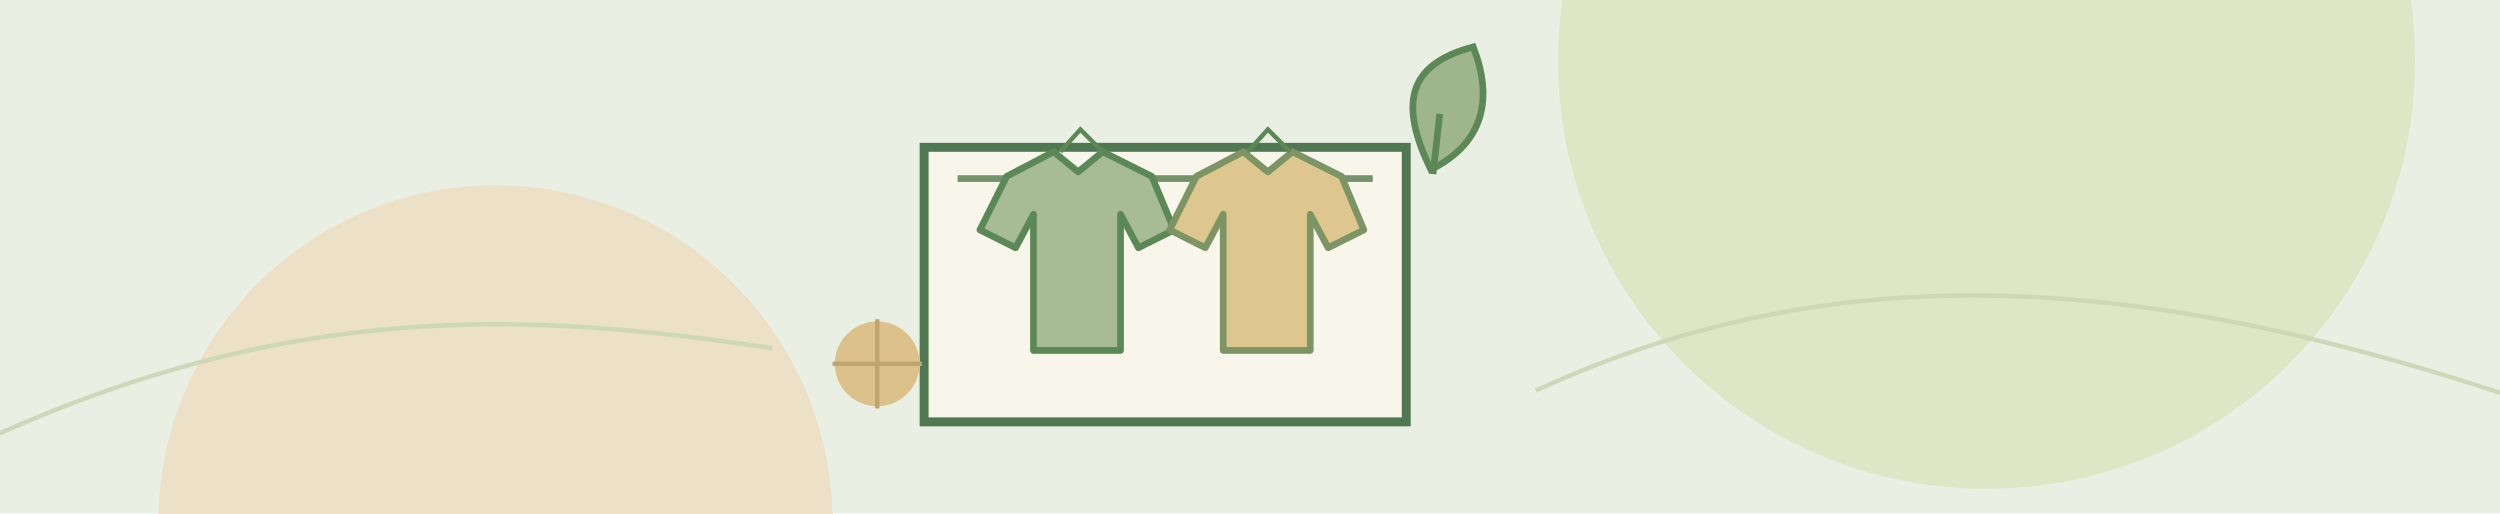
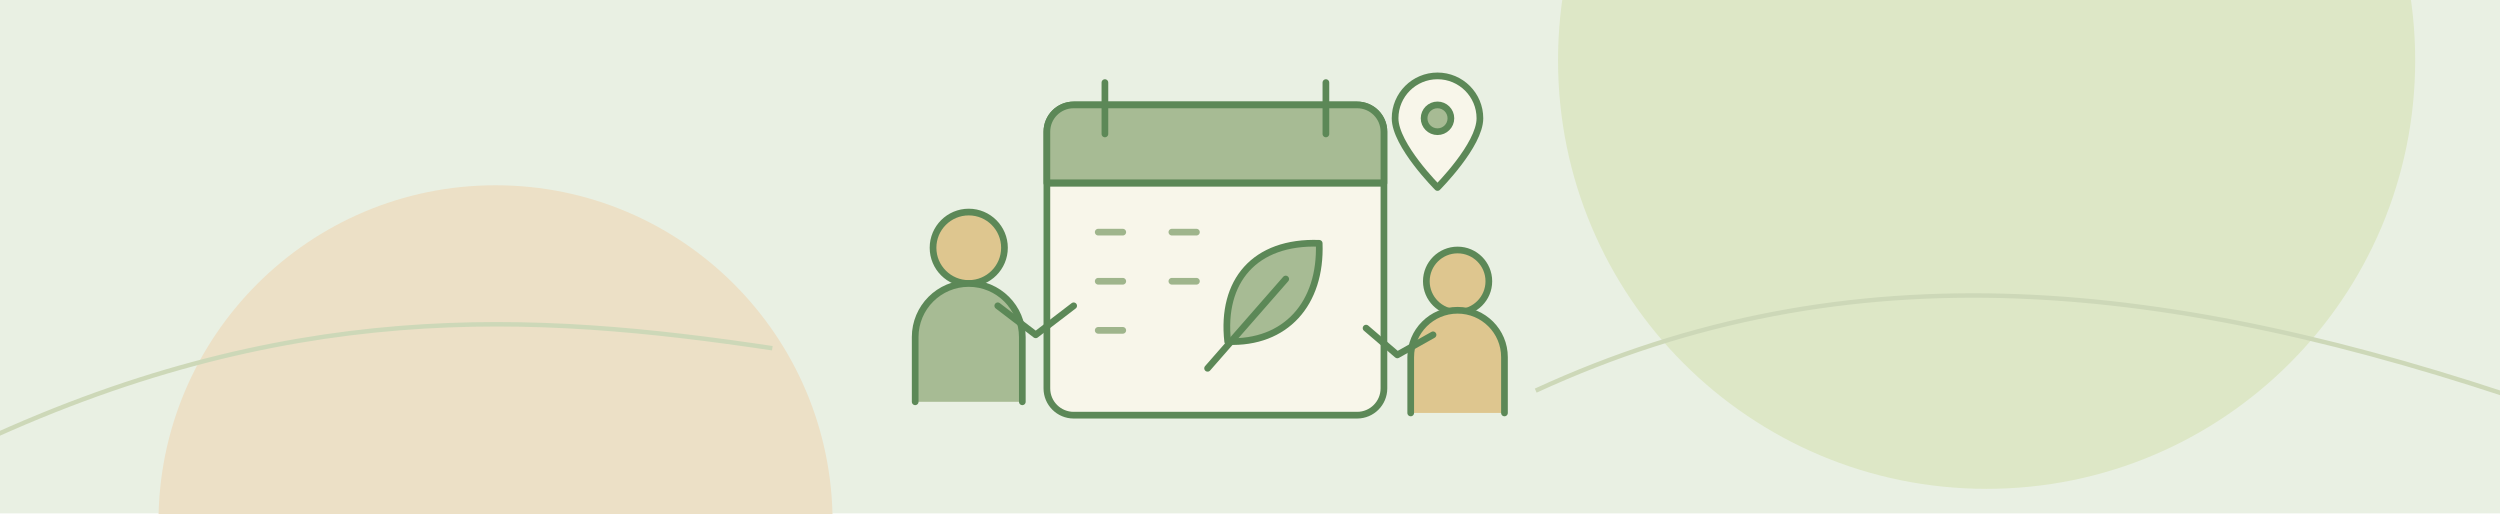
<svg xmlns="http://www.w3.org/2000/svg" viewBox="0 0 1120 230" fill="none">
  <path fill="#E9F0E3" d="M0 0h1120v230H0z" />
  <circle cx="890" cy="27" r="192" fill="#DDE7C6" />
  <circle cx="222" cy="234" r="151" fill="#ECE0C6" />
  <path d="M-15 201c143-68 254-61 361-45m342 19c141-65 284-50 450 7" stroke="#CDD8B8" stroke-width="2" />
-   <path d="M414 66h216v123H414z" fill="#F8F6EA" stroke="#4F7751" stroke-width="4" />
-   <path d="M429 80h186" stroke="#73936B" stroke-width="3" />
-   <path d="m451 79 21-11 11 9 11-9 22 11 10 24-16 8-8-15v61h-39V96l-8 15-16-8z" fill="#A7BB94" stroke="#5C8857" stroke-width="3" stroke-linejoin="round" />
-   <path d="m536 79 21-11 11 9 11-9 22 11 10 24-16 8-8-15v61h-39V96l-8 15-16-8z" fill="#DEC68F" stroke="#7D9464" stroke-width="3" stroke-linejoin="round" />
-   <path d="m475 68 9-10 10 10m65 0 9-10 10 10" stroke="#5C8857" stroke-width="2" />
-   <path d="M641 76c-14-29-11-47 19-55 9 23 5 43-19 55Z" fill="#9FB58C" stroke="#5C8857" stroke-width="3" />
-   <path d="m642 78 3-27" stroke="#5C8857" stroke-width="3" />
-   <circle cx="393" cy="163" r="19" fill="#DCC18B" />
-   <path d="M393 143v40m-20-20h40" stroke="#BFA66E" stroke-width="2" />
+   <g stroke="#5C8857" stroke-width="3" stroke-linecap="round" stroke-linejoin="round">
+     <rect x="469" y="47" width="151" height="139" rx="12" fill="#F8F6EA" />
+     <path d="M481 47h127a12 12 0 0 1 12 12v23H469V59a12 12 0 0 1 12-12Z" fill="#A7BB94" />
+     <path d="M495 37v23m99-23v23M470 82h149" />
+     <path d="M492 104h11m-11 22h11m-11 22h11m22-44h11m-11 22h11" stroke="#9FB58C" />
+     <path d="M550 153c-3-27 12-45 41-44 1 27-15 45-41 44Z" fill="#A7BB94" />
+     <path d="m541 165 35-40" />
+     <circle cx="434" cy="111" r="16" fill="#DEC68F" />
+     <path d="M410 180v-29a24 24 0 0 1 48 0v29" fill="#A7BB94" />
+     <path d="m447 137 17 13 17-13" />
+     <circle cx="653" cy="126" r="14" fill="#DEC68F" />
+     <path d="M632 185v-25a21 21 0 0 1 42 0v25" fill="#DEC68F" />
+     <path d="m642 150-16 9-14-12" />
+     <path d="M644 84s-19-19-19-31a19 19 0 0 1 38 0c0 12-19 31-19 31Z" fill="#F8F6EA" />
+     <circle cx="644" cy="53" r="6" fill="#A7BB94" />
+   </g>
</svg>
